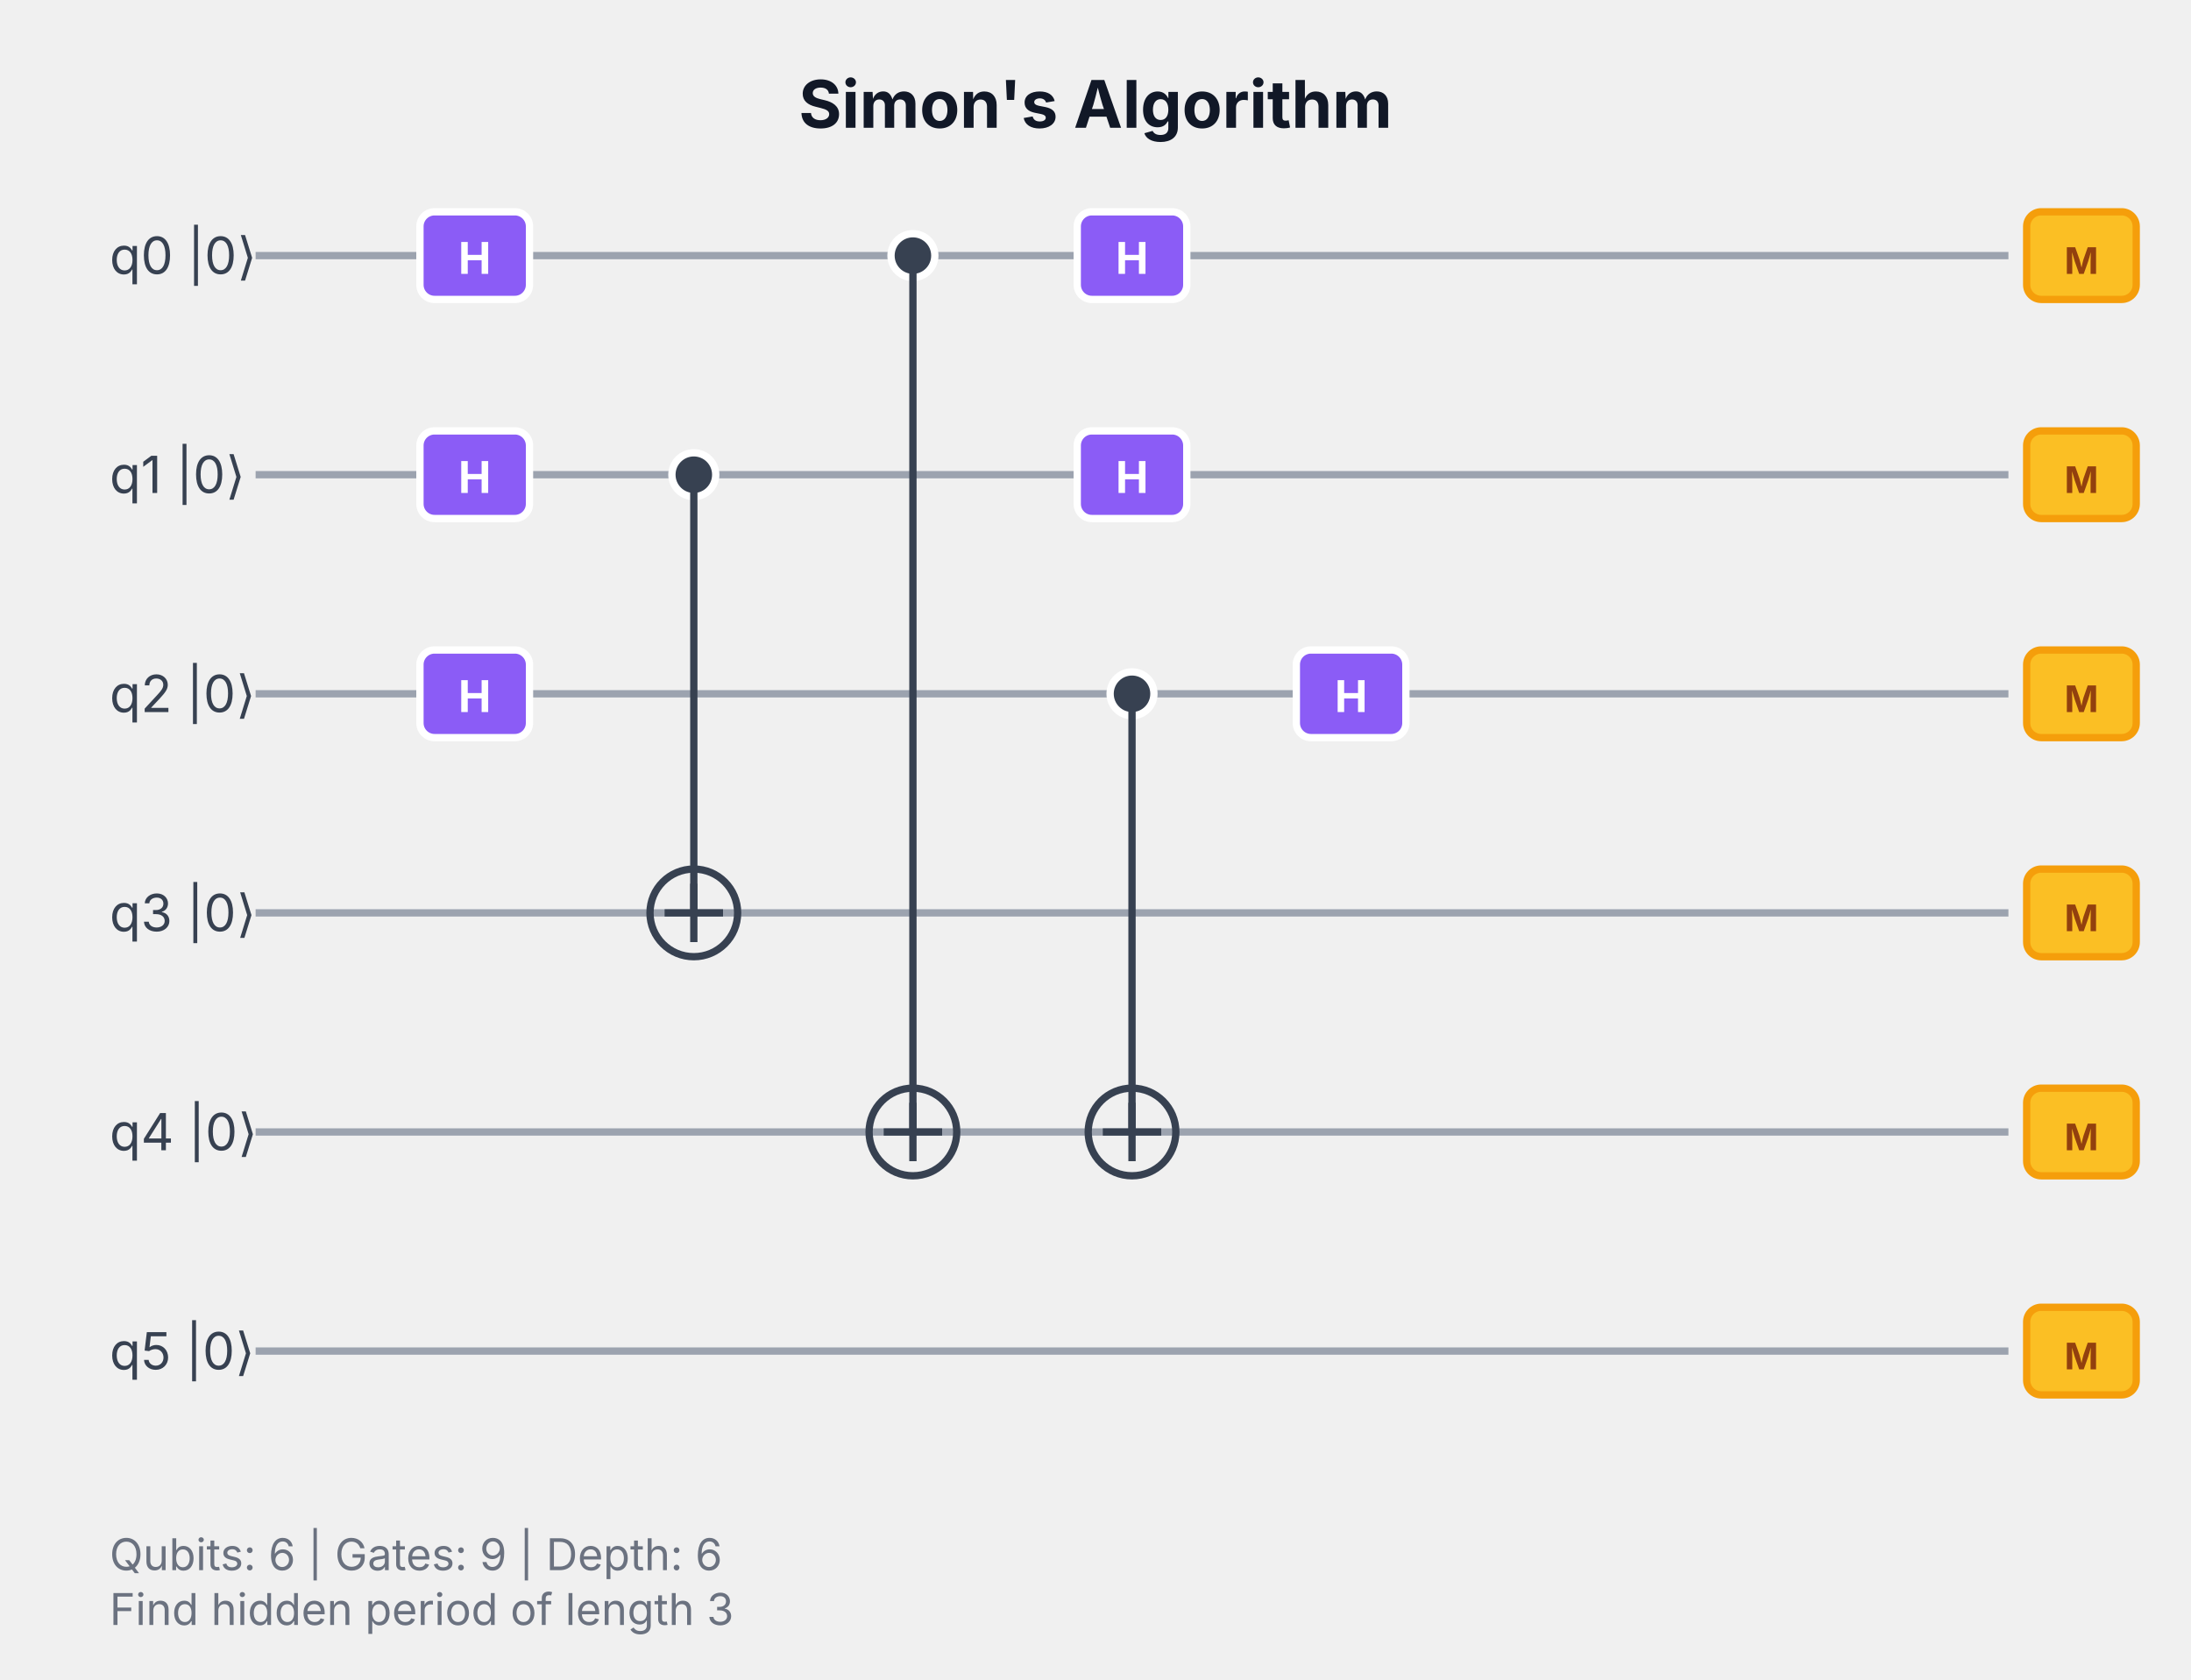
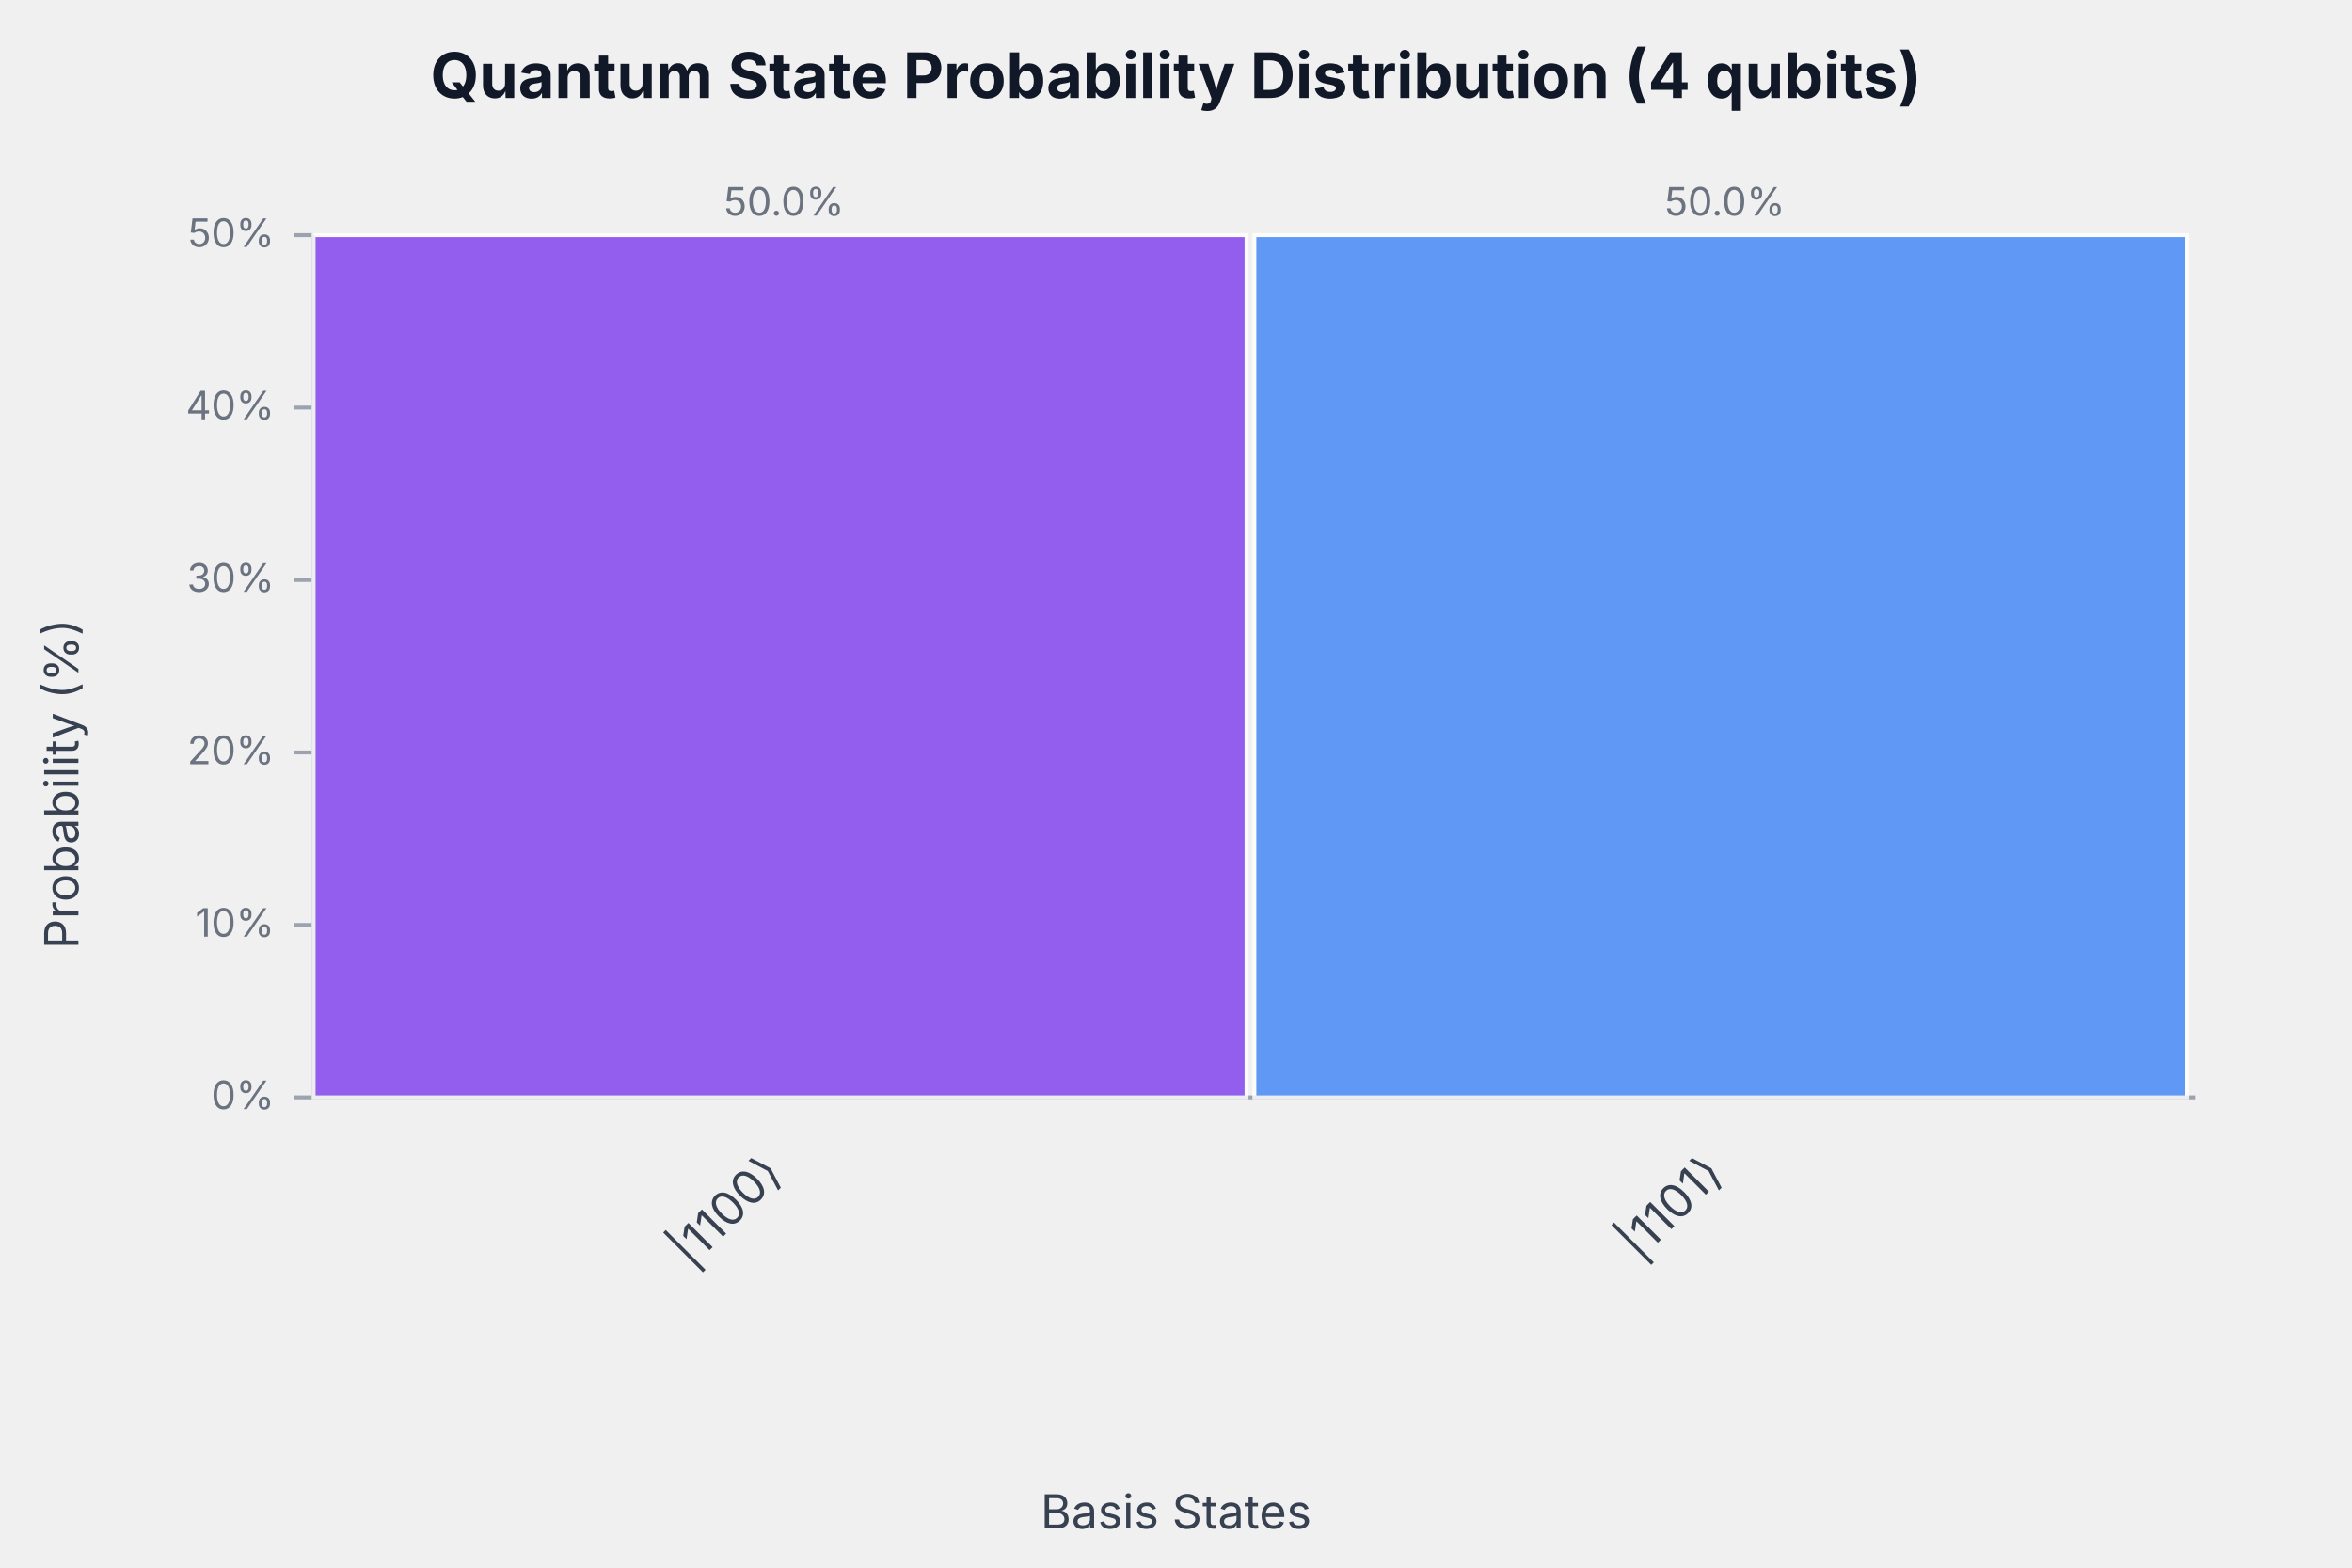
- <svg xmlns="http://www.w3.org/2000/svg" height="460" style="background-color: #ffffff; border: 1px solid #e5e7eb; border-radius: 8px;" width="600">
+ <svg xmlns="http://www.w3.org/2000/svg" height="400" style="background-color: #f9fafb; border: 1px solid #e5e7eb; border-radius: 8px;" width="600">
  <defs>
-     <style>.gate-group:hover rect { opacity: 1; stroke-width: 3; }
-                          .gate-group:hover circle { stroke-width: 3; }
-                          text { font-family: 'SF Pro Display', 'Segoe UI', system-ui, sans-serif; }</style>
+     <style>text { font-family: 'SF Pro Display', 'Segoe UI', system-ui, sans-serif; }
+                    rect:hover { opacity: 1; stroke-width: 2; }</style>
  </defs>
-   <text fill="#111827" font-size="18" font-weight="bold" text-anchor="middle" x="300" y="35">Simon's Algorithm</text>
+   <text fill="#111827" font-size="16" font-weight="bold" text-anchor="middle" x="300" y="25">Quantum State Probability Distribution (4 qubits)</text>
+   <text fill="#374151" font-size="12" text-anchor="middle" transform="rotate(-90 20 200)" x="20" y="200">Probability (%)</text>
+   <text fill="#374151" font-size="12" text-anchor="middle" x="300" y="390">Basis States</text>
  <g>
-     <text fill="#374151" font-size="14" x="30" y="75">q0 |0⟩</text>
-     <line stroke="#9ca3af" stroke-width="2" x1="70" x2="550" y1="70" y2="70" />
+     <line stroke="#9ca3af" stroke-width="1" x1="80" x2="80" y1="60" y2="280" />
+     <g>
+       <line stroke="#9ca3af" stroke-width="1" x1="75" x2="80" y1="280.0" y2="280.0" />
+       <text fill="#6b7280" font-size="10" text-anchor="end" x="70" y="283.0">0%</text>
+     </g>
+     <g>
+       <line stroke="#9ca3af" stroke-width="1" x1="75" x2="80" y1="236.0" y2="236.0" />
+       <text fill="#6b7280" font-size="10" text-anchor="end" x="70" y="239.0">10%</text>
+     </g>
+     <g>
+       <line stroke="#9ca3af" stroke-width="1" x1="75" x2="80" y1="192.0" y2="192.0" />
+       <text fill="#6b7280" font-size="10" text-anchor="end" x="70" y="195.0">20%</text>
+     </g>
+     <g>
+       <line stroke="#9ca3af" stroke-width="1" x1="75" x2="80" y1="148" y2="148" />
+       <text fill="#6b7280" font-size="10" text-anchor="end" x="70" y="151">30%</text>
+     </g>
+     <g>
+       <line stroke="#9ca3af" stroke-width="1" x1="75" x2="80" y1="104" y2="104" />
+       <text fill="#6b7280" font-size="10" text-anchor="end" x="70" y="107">40%</text>
+     </g>
+     <g>
+       <line stroke="#9ca3af" stroke-width="1" x1="75" x2="80" y1="60" y2="60" />
+       <text fill="#6b7280" font-size="10" text-anchor="end" x="70" y="63">50%</text>
+     </g>
  </g>
-   <g>
-     <text fill="#374151" font-size="14" x="30" y="135">q1 |0⟩</text>
-     <line stroke="#9ca3af" stroke-width="2" x1="70" x2="550" y1="130" y2="130" />
+   <line stroke="#9ca3af" stroke-width="1" x1="80" x2="560" y1="280" y2="280" />
+   <g class="bar-group">
+     <rect fill="#7c3aed" height="220.0" opacity="0.8" stroke="#ffffff" stroke-width="1" width="238" x="80" y="60.0" />
+     <text fill="#374151" font-size="12" text-anchor="end" transform="rotate(-45 200 300)" x="200" y="300">|1100⟩</text>
+     <text fill="#6b7280" font-size="10" text-anchor="middle" x="200" y="55.0">50.0%</text>
  </g>
-   <g>
-     <text fill="#374151" font-size="14" x="30" y="195">q2 |0⟩</text>
-     <line stroke="#9ca3af" stroke-width="2" x1="70" x2="550" y1="190" y2="190" />
-   </g>
-   <g>
-     <text fill="#374151" font-size="14" x="30" y="255">q3 |0⟩</text>
-     <line stroke="#9ca3af" stroke-width="2" x1="70" x2="550" y1="250" y2="250" />
-   </g>
-   <g>
-     <text fill="#374151" font-size="14" x="30" y="315">q4 |0⟩</text>
-     <line stroke="#9ca3af" stroke-width="2" x1="70" x2="550" y1="310" y2="310" />
-   </g>
-   <g>
-     <text fill="#374151" font-size="14" x="30" y="375">q5 |0⟩</text>
-     <line stroke="#9ca3af" stroke-width="2" x1="70" x2="550" y1="370" y2="370" />
-   </g>
-   <g class="gate-group">
-     <rect fill="#8b5cf6" height="24" rx="4" stroke="#ffffff" stroke-width="2" width="30" x="115" y="58" />
-     <text fill="#ffffff" font-size="12" font-weight="bold" text-anchor="middle" x="130" y="75">H</text>
-   </g>
-   <g class="gate-group">
-     <rect fill="#8b5cf6" height="24" rx="4" stroke="#ffffff" stroke-width="2" width="30" x="115" y="118" />
-     <text fill="#ffffff" font-size="12" font-weight="bold" text-anchor="middle" x="130" y="135">H</text>
-   </g>
-   <g class="gate-group">
-     <rect fill="#8b5cf6" height="24" rx="4" stroke="#ffffff" stroke-width="2" width="30" x="115" y="178" />
-     <text fill="#ffffff" font-size="12" font-weight="bold" text-anchor="middle" x="130" y="195">H</text>
-   </g>
-   <g class="gate-group">
-     <circle cx="190" cy="130" fill="#374151" r="6" stroke="#ffffff" stroke-width="2" />
-     <circle cx="190" cy="250" fill="none" r="12" stroke="#374151" stroke-width="2" />
-     <line stroke="#374151" stroke-width="2" x1="182" x2="198" y1="250" y2="250" />
-     <line stroke="#374151" stroke-width="2" x1="190" x2="190" y1="242" y2="258" />
-     <line stroke="#374151" stroke-width="2" x1="190" x2="190" y1="130" y2="250" />
-   </g>
-   <g class="gate-group">
-     <circle cx="250" cy="70" fill="#374151" r="6" stroke="#ffffff" stroke-width="2" />
-     <circle cx="250" cy="310" fill="none" r="12" stroke="#374151" stroke-width="2" />
-     <line stroke="#374151" stroke-width="2" x1="242" x2="258" y1="310" y2="310" />
-     <line stroke="#374151" stroke-width="2" x1="250" x2="250" y1="302" y2="318" />
-     <line stroke="#374151" stroke-width="2" x1="250" x2="250" y1="70" y2="310" />
-   </g>
-   <g class="gate-group">
-     <circle cx="310" cy="190" fill="#374151" r="6" stroke="#ffffff" stroke-width="2" />
-     <circle cx="310" cy="310" fill="none" r="12" stroke="#374151" stroke-width="2" />
-     <line stroke="#374151" stroke-width="2" x1="302" x2="318" y1="310" y2="310" />
-     <line stroke="#374151" stroke-width="2" x1="310" x2="310" y1="302" y2="318" />
-     <line stroke="#374151" stroke-width="2" x1="310" x2="310" y1="190" y2="310" />
-   </g>
-   <g class="gate-group">
-     <rect fill="#8b5cf6" height="24" rx="4" stroke="#ffffff" stroke-width="2" width="30" x="295" y="58" />
-     <text fill="#ffffff" font-size="12" font-weight="bold" text-anchor="middle" x="310" y="75">H</text>
-   </g>
-   <g class="gate-group">
-     <rect fill="#8b5cf6" height="24" rx="4" stroke="#ffffff" stroke-width="2" width="30" x="295" y="118" />
-     <text fill="#ffffff" font-size="12" font-weight="bold" text-anchor="middle" x="310" y="135">H</text>
-   </g>
-   <g class="gate-group">
-     <rect fill="#8b5cf6" height="24" rx="4" stroke="#ffffff" stroke-width="2" width="30" x="355" y="178" />
-     <text fill="#ffffff" font-size="12" font-weight="bold" text-anchor="middle" x="370" y="195">H</text>
-   </g>
-   <g>
-     <rect fill="#fbbf24" height="24" rx="4" stroke="#f59e0b" stroke-width="2" width="30" x="555" y="58" />
-     <text fill="#92400e" font-size="10" font-weight="bold" text-anchor="middle" x="570" y="75">M</text>
-   </g>
-   <g>
-     <rect fill="#fbbf24" height="24" rx="4" stroke="#f59e0b" stroke-width="2" width="30" x="555" y="118" />
-     <text fill="#92400e" font-size="10" font-weight="bold" text-anchor="middle" x="570" y="135">M</text>
-   </g>
-   <g>
-     <rect fill="#fbbf24" height="24" rx="4" stroke="#f59e0b" stroke-width="2" width="30" x="555" y="178" />
-     <text fill="#92400e" font-size="10" font-weight="bold" text-anchor="middle" x="570" y="195">M</text>
-   </g>
-   <g>
-     <rect fill="#fbbf24" height="24" rx="4" stroke="#f59e0b" stroke-width="2" width="30" x="555" y="238" />
-     <text fill="#92400e" font-size="10" font-weight="bold" text-anchor="middle" x="570" y="255">M</text>
-   </g>
-   <g>
-     <rect fill="#fbbf24" height="24" rx="4" stroke="#f59e0b" stroke-width="2" width="30" x="555" y="298" />
-     <text fill="#92400e" font-size="10" font-weight="bold" text-anchor="middle" x="570" y="315">M</text>
-   </g>
-   <g>
-     <rect fill="#fbbf24" height="24" rx="4" stroke="#f59e0b" stroke-width="2" width="30" x="555" y="358" />
-     <text fill="#92400e" font-size="10" font-weight="bold" text-anchor="middle" x="570" y="375">M</text>
-   </g>
-   <g>
-     <text fill="#6b7280" font-size="12" x="30" y="430">Qubits: 6 | Gates: 9 | Depth: 6</text>
-     <text fill="#6b7280" font-size="12" x="30" y="445">Find hidden period of length 3</text>
+   <g class="bar-group">
+     <rect fill="#3b82f6" height="220.0" opacity="0.8" stroke="#ffffff" stroke-width="1" width="238" x="320" y="60.0" />
+     <text fill="#374151" font-size="12" text-anchor="end" transform="rotate(-45 440 300)" x="440" y="300">|1101⟩</text>
+     <text fill="#6b7280" font-size="10" text-anchor="middle" x="440" y="55.0">50.0%</text>
  </g>
</svg>
